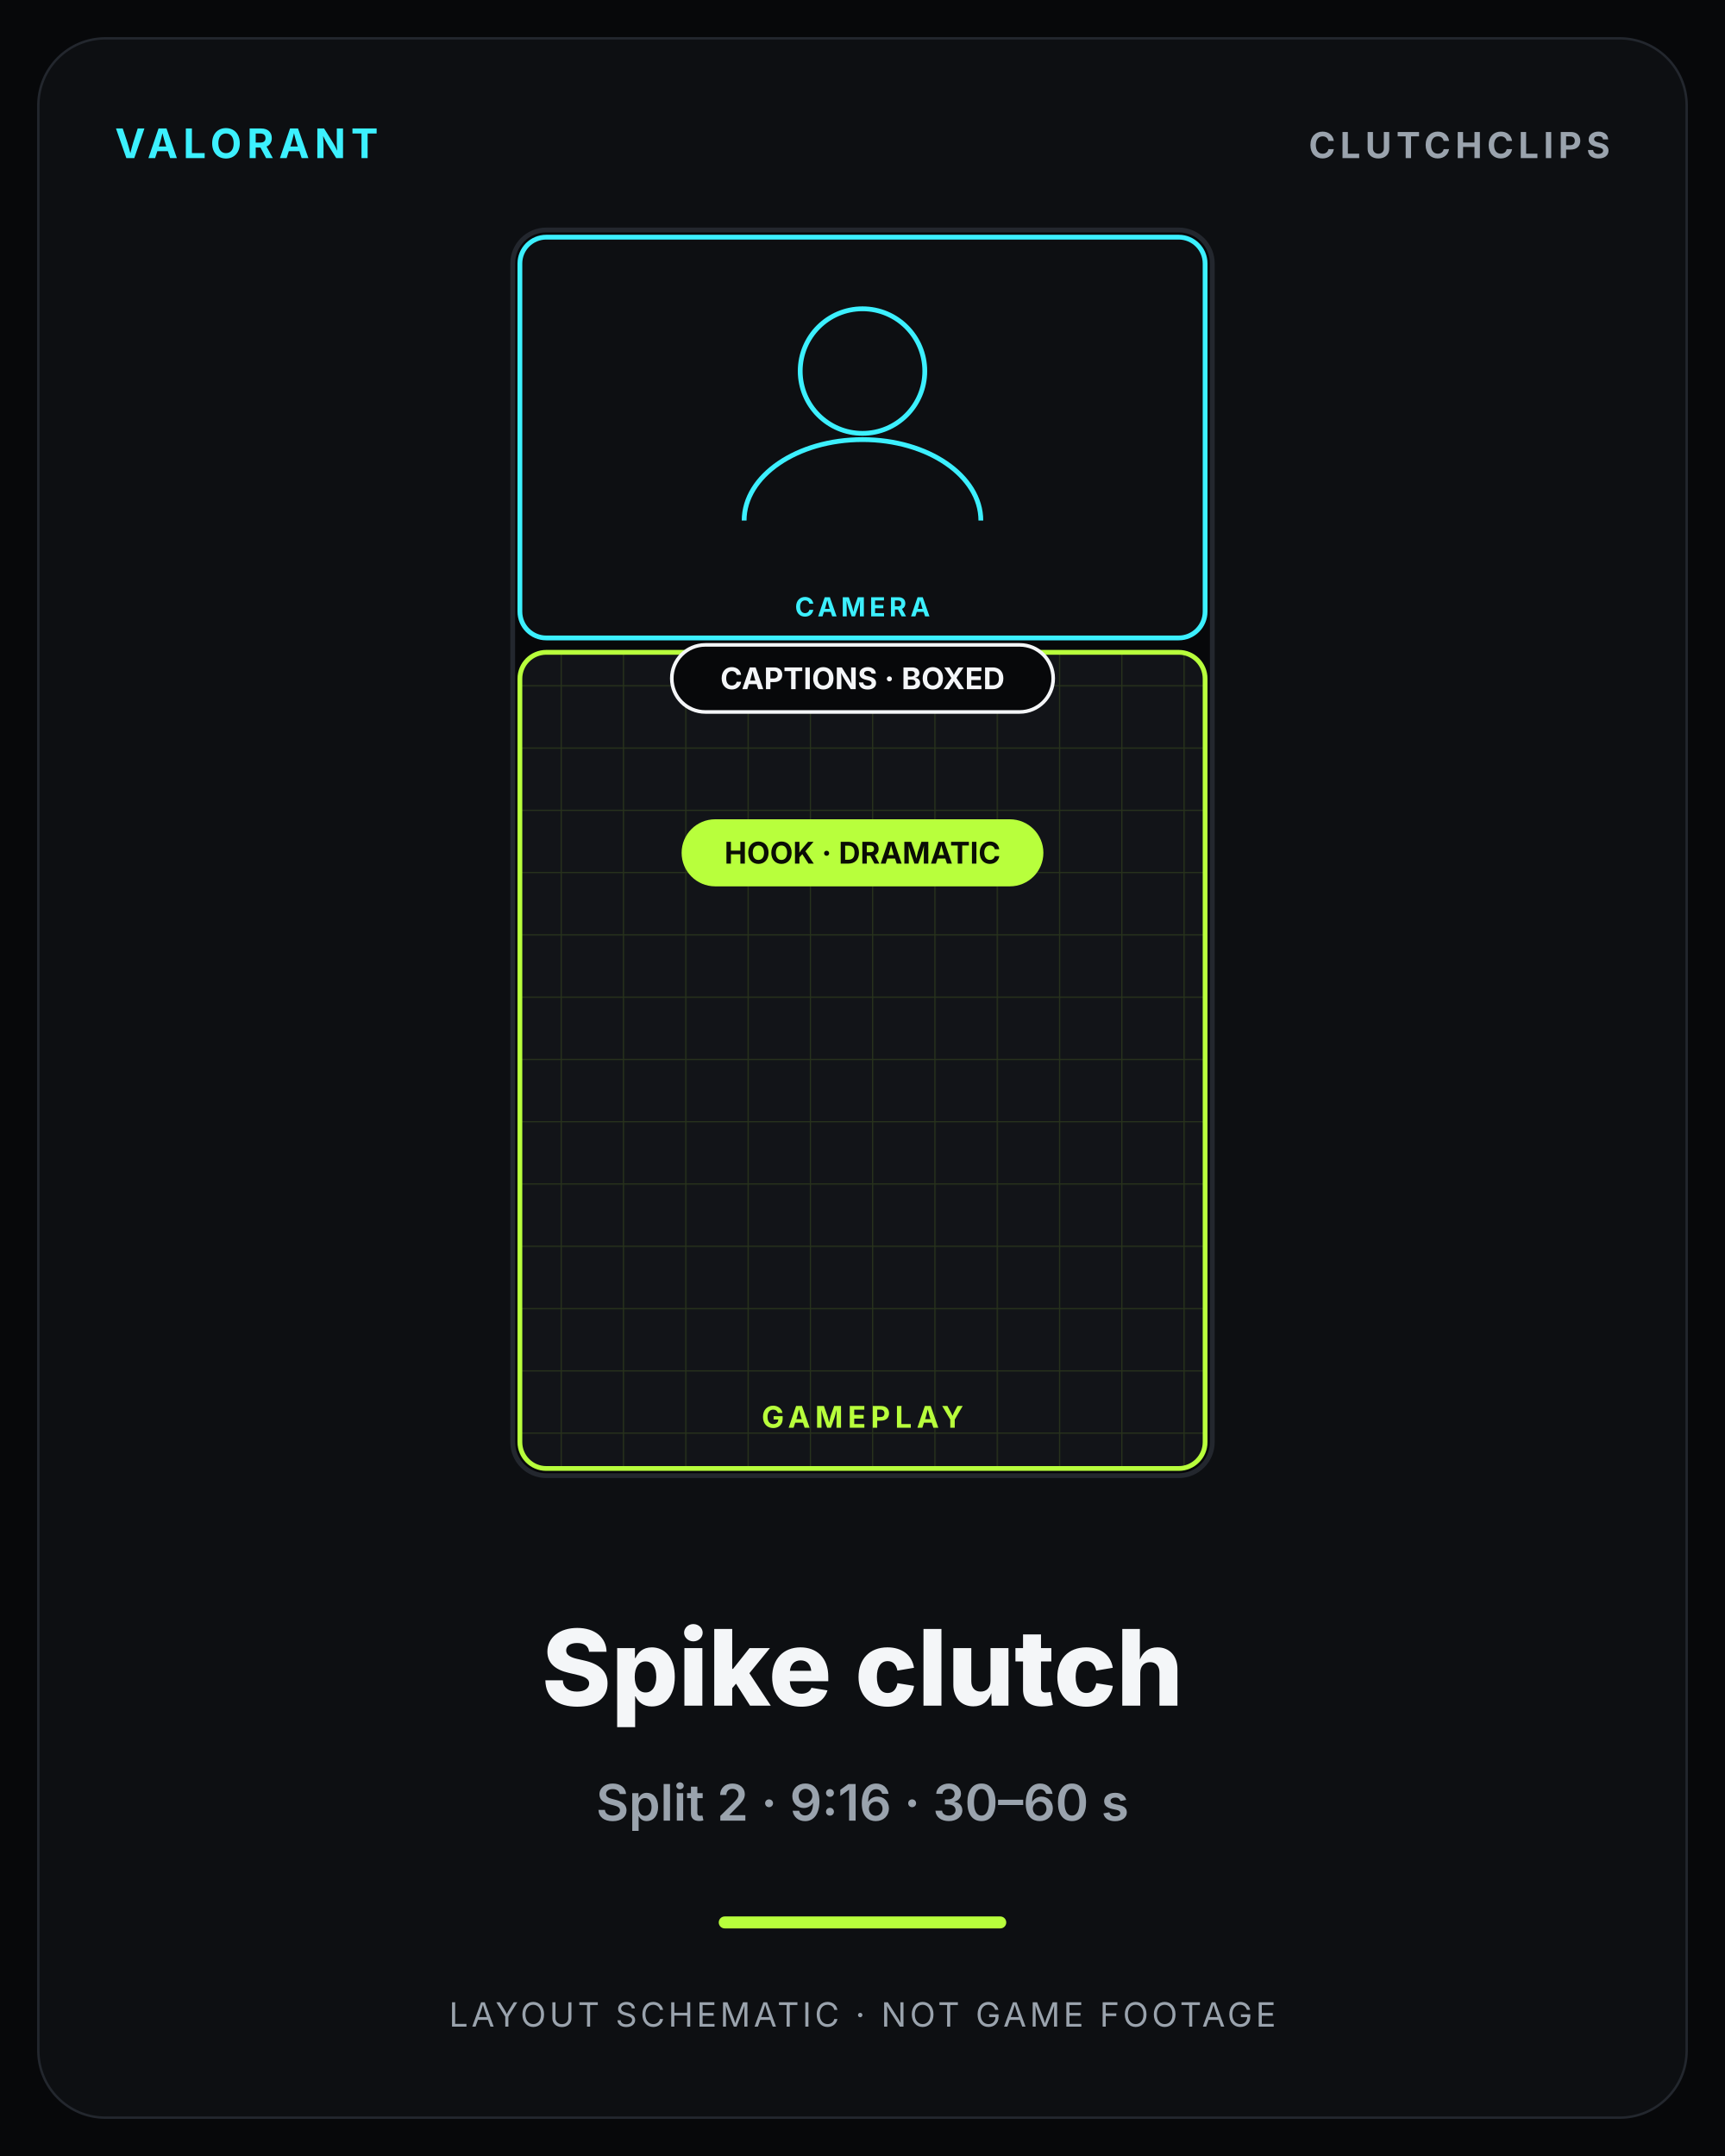
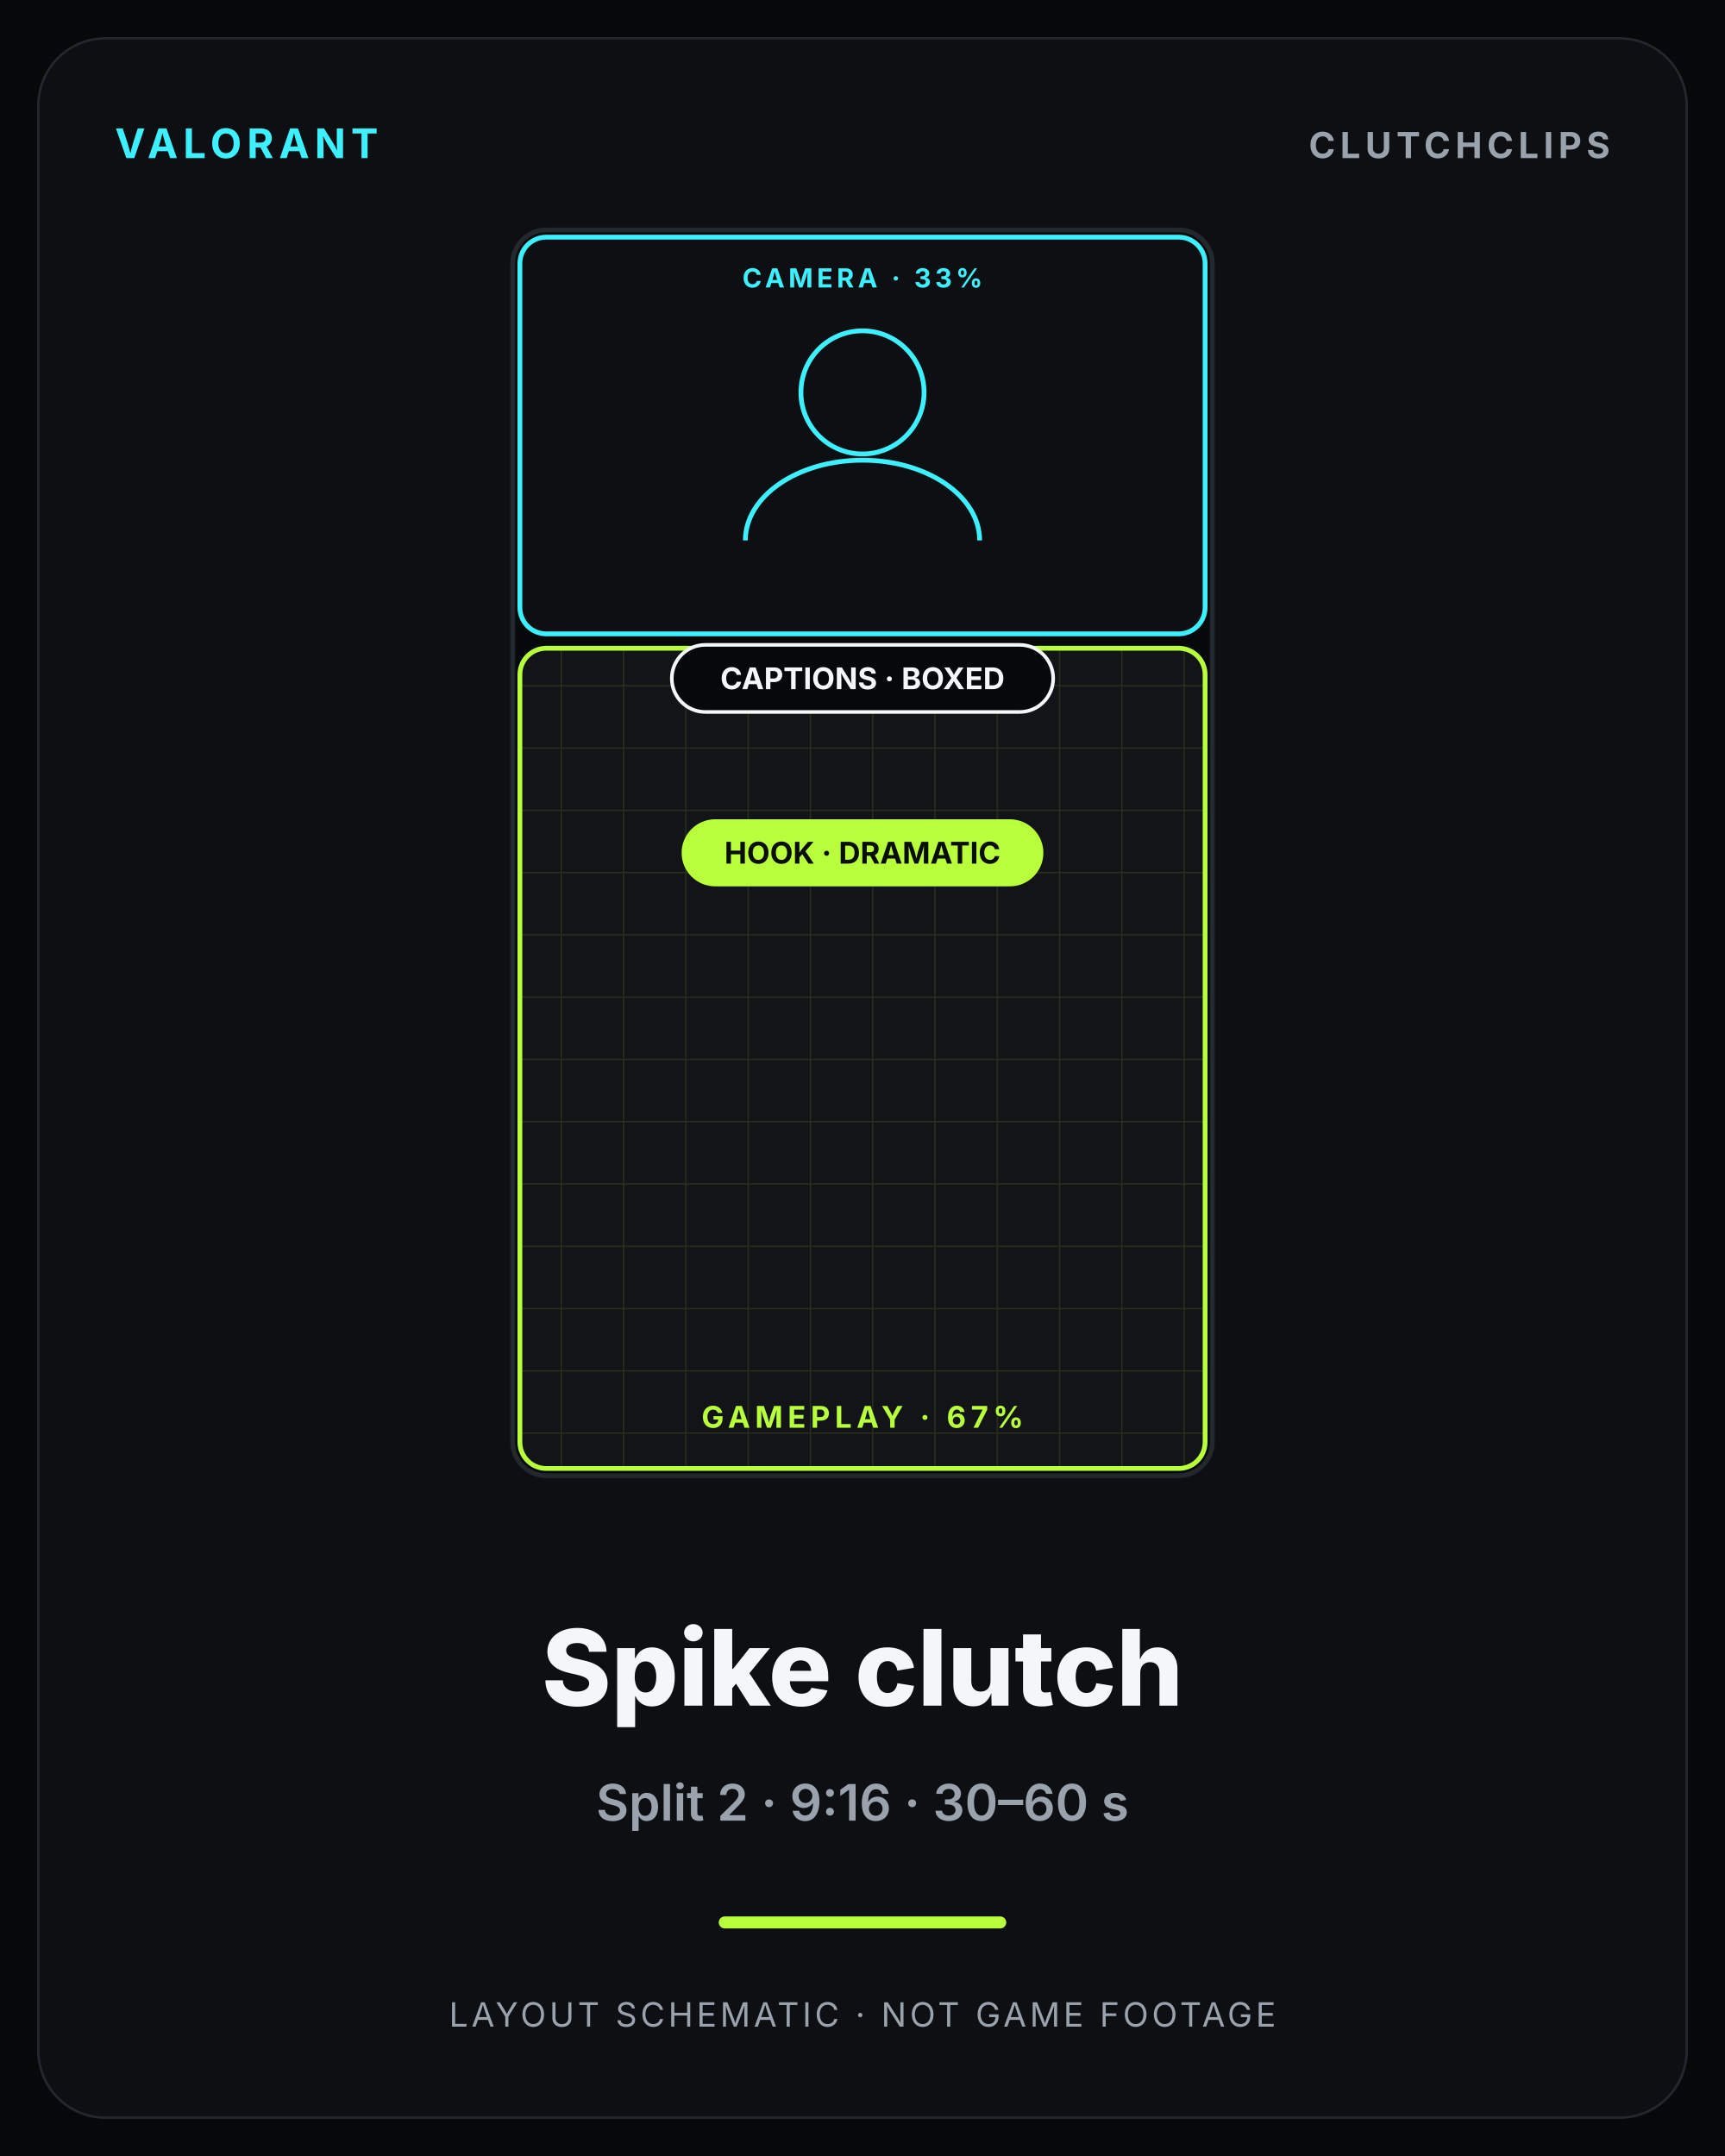
<svg xmlns="http://www.w3.org/2000/svg" viewBox="0 0 720 900" width="720" height="900" role="img" aria-label="Spike clutch: Split 2 layout, 9:16" font-family="Inter, 'Helvetica Neue', Arial, sans-serif">
  <defs>
    <pattern id="grid" width="26" height="26" patternUnits="userSpaceOnUse">
      <path d="M26 0H0V26" fill="none" stroke="#b8ff3c" stroke-opacity="0.13" stroke-width="1" />
    </pattern>
  </defs>
  <rect width="720" height="900" fill="#07080a" />
  <rect x="16" y="16" width="688" height="868" rx="28" fill="#0d0f12" stroke="#23272e" />
  <text x="48" y="66" font-size="17" font-weight="700" letter-spacing="2.2" fill="#3cf0ff">VALORANT</text>
  <text x="672" y="66" text-anchor="end" font-size="15" font-weight="700" letter-spacing="2" fill="#9aa3ad">CLUTCHCLIPS</text>
  <rect x="214" y="96" width="292" height="520" rx="14" fill="#07080a" stroke="#23272e" stroke-width="2" />
-   <rect x="217" y="272.3" width="286" height="340.7" rx="11" fill="#121418" />
-   <rect x="217" y="272.3" width="286" height="340.7" rx="11" fill="url(#grid)" stroke="#b8ff3c" stroke-width="2" />
-   <text x="360" y="596" text-anchor="middle" font-size="12.5" font-weight="700" letter-spacing="2" fill="#b8ff3c">GAMEPLAY</text>
-   <rect x="217" y="99" width="286" height="167.3" rx="11" fill="#0d0f12" stroke="#3cf0ff" stroke-width="2" />
-   <circle cx="360" cy="154.9" r="26" fill="none" stroke="#3cf0ff" stroke-width="2" />
-   <path d="M310.6 217.3a49.4 33.8 0 0 1 98.8 0" fill="none" stroke="#3cf0ff" stroke-width="2" />
-   <text x="360" y="257.3" text-anchor="middle" font-size="11" font-weight="700" letter-spacing="1.6" fill="#3cf0ff">CAMERA</text>
+   <rect x="217" y="270.6" width="286" height="342.4" rx="11" fill="#121418" />
+   <rect x="217" y="270.6" width="286" height="342.4" rx="11" fill="url(#grid)" stroke="#b8ff3c" stroke-width="2" />
+   <text x="360" y="596" text-anchor="middle" font-size="12.5" font-weight="700" letter-spacing="2" fill="#b8ff3c">GAMEPLAY · 67%</text>
+   <rect x="217" y="99" width="286" height="165.6" rx="11" fill="#0d0f12" stroke="#3cf0ff" stroke-width="2" />
+   <circle cx="360" cy="163.8" r="25.7" fill="none" stroke="#3cf0ff" stroke-width="2" />
+   <path d="M311.1 225.6a48.9 33.5 0 0 1 97.8 0" fill="none" stroke="#3cf0ff" stroke-width="2" />
+   <text x="360" y="120" text-anchor="middle" font-size="11" font-weight="700" letter-spacing="1.6" fill="#3cf0ff">CAMERA · 33%</text>
  <rect x="284.5" y="342" width="151" height="28" rx="14" fill="#b8ff3c" />
  <text x="360" y="360.5" text-anchor="middle" font-size="12.5" font-weight="700" textLength="123" lengthAdjust="spacingAndGlyphs" fill="#0a0d05">HOOK · DRAMATIC</text>
  <rect x="280.4" y="269.2" width="159.2" height="28" rx="14" fill="#07080a" stroke="#f4f6f8" stroke-width="1.5" />
  <text x="360" y="287.7" text-anchor="middle" font-size="12.5" font-weight="700" textLength="131.2" lengthAdjust="spacingAndGlyphs" fill="#f4f6f8">CAPTIONS · BOXED</text>
  <text x="360" y="712" text-anchor="middle" font-size="44" font-weight="800" fill="#f4f6f8">Spike clutch</text>
  <text x="360" y="760" text-anchor="middle" font-size="21" font-weight="600" fill="#9aa3ad">Split 2  ·  9:16  ·  30–60 s</text>
  <rect x="300" y="800" width="120" height="5" rx="2.5" fill="#b8ff3c" />
  <text x="360" y="846" text-anchor="middle" font-size="14" letter-spacing="1.4" fill="#9aa3ad">LAYOUT SCHEMATIC · NOT GAME FOOTAGE</text>
</svg>
